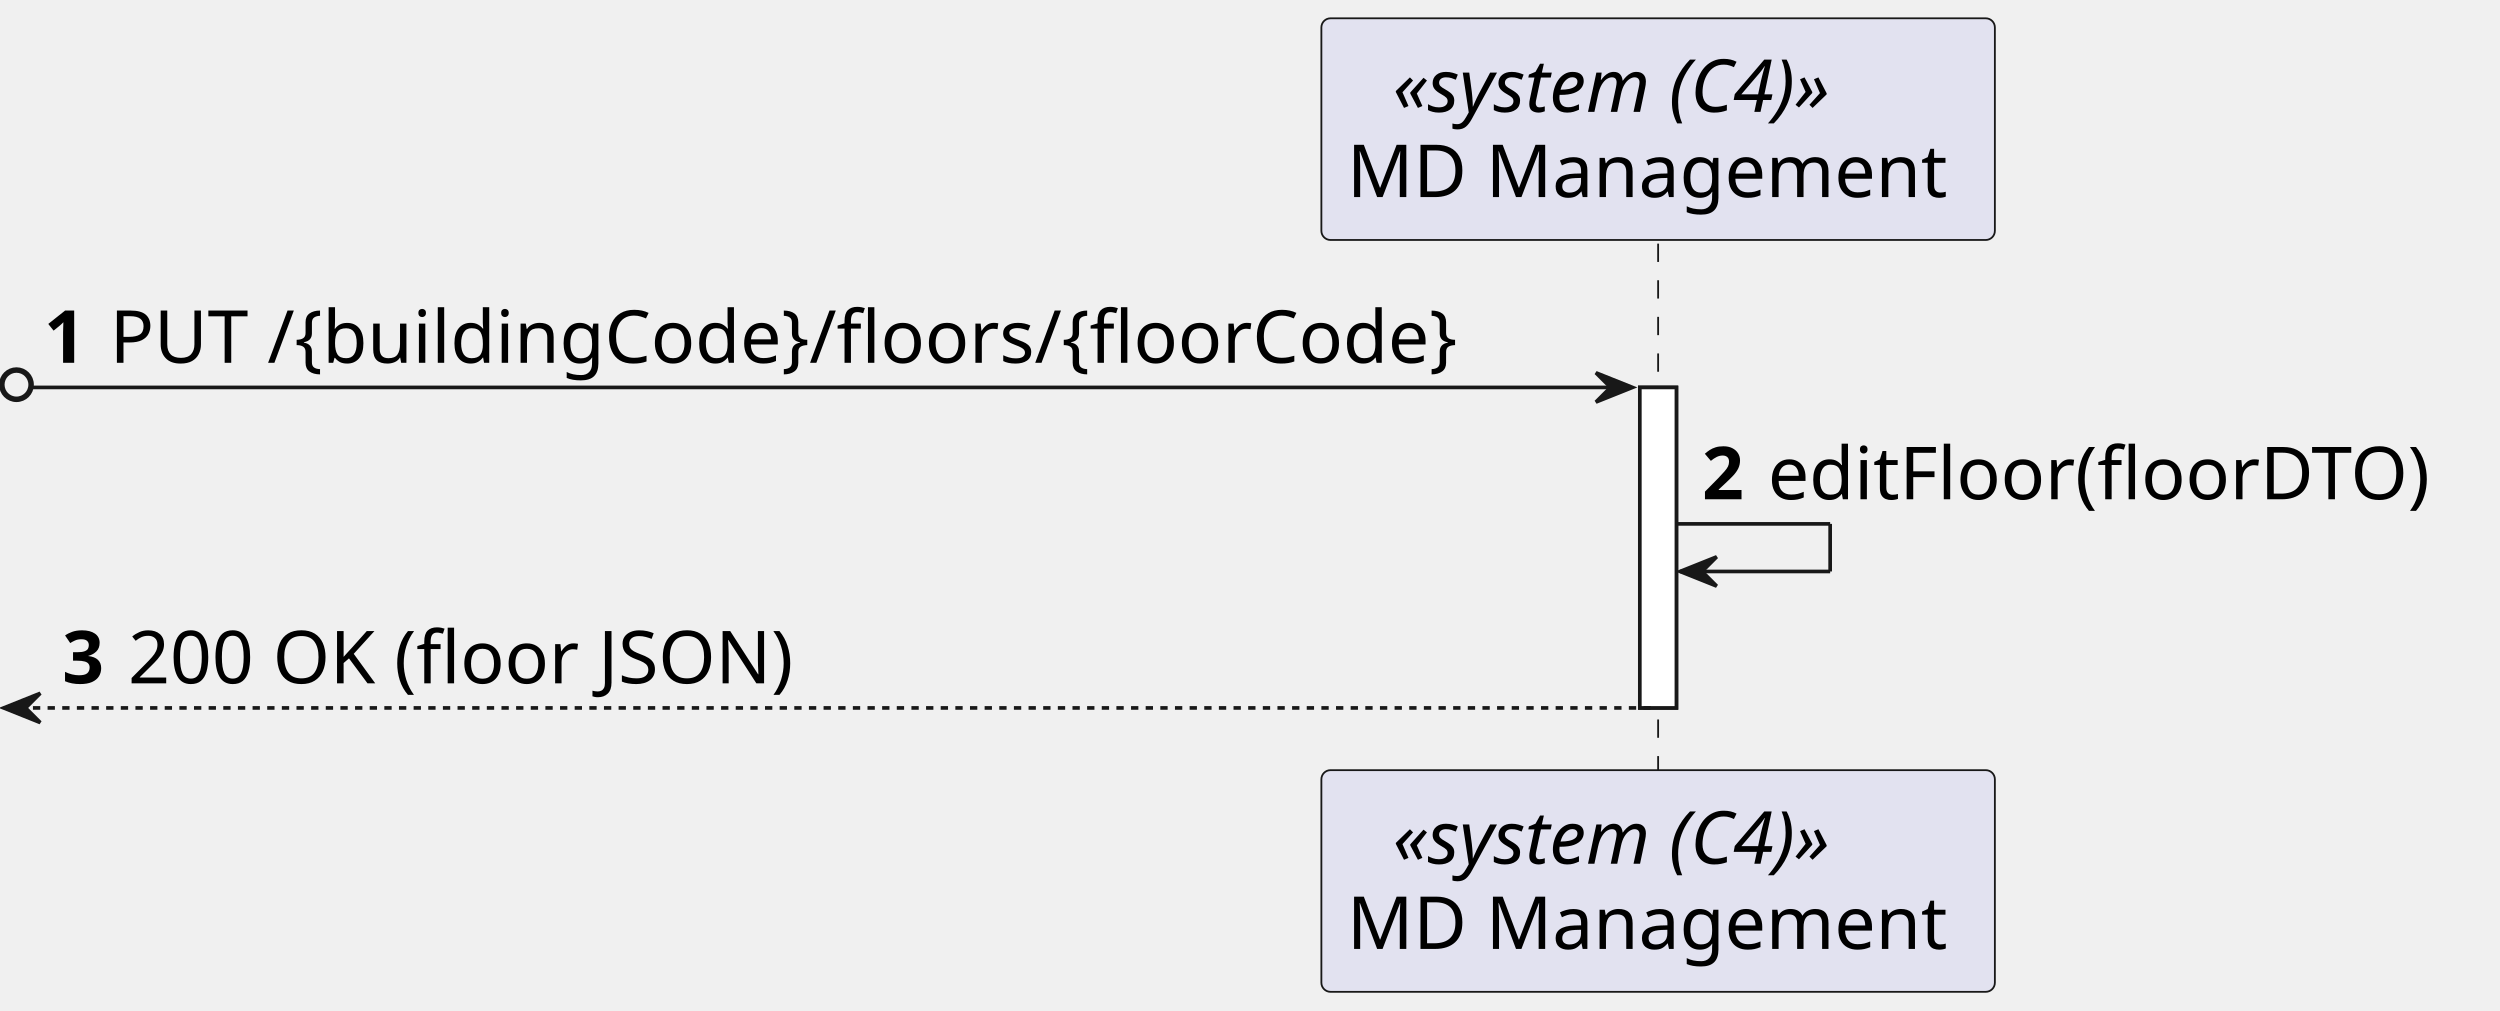
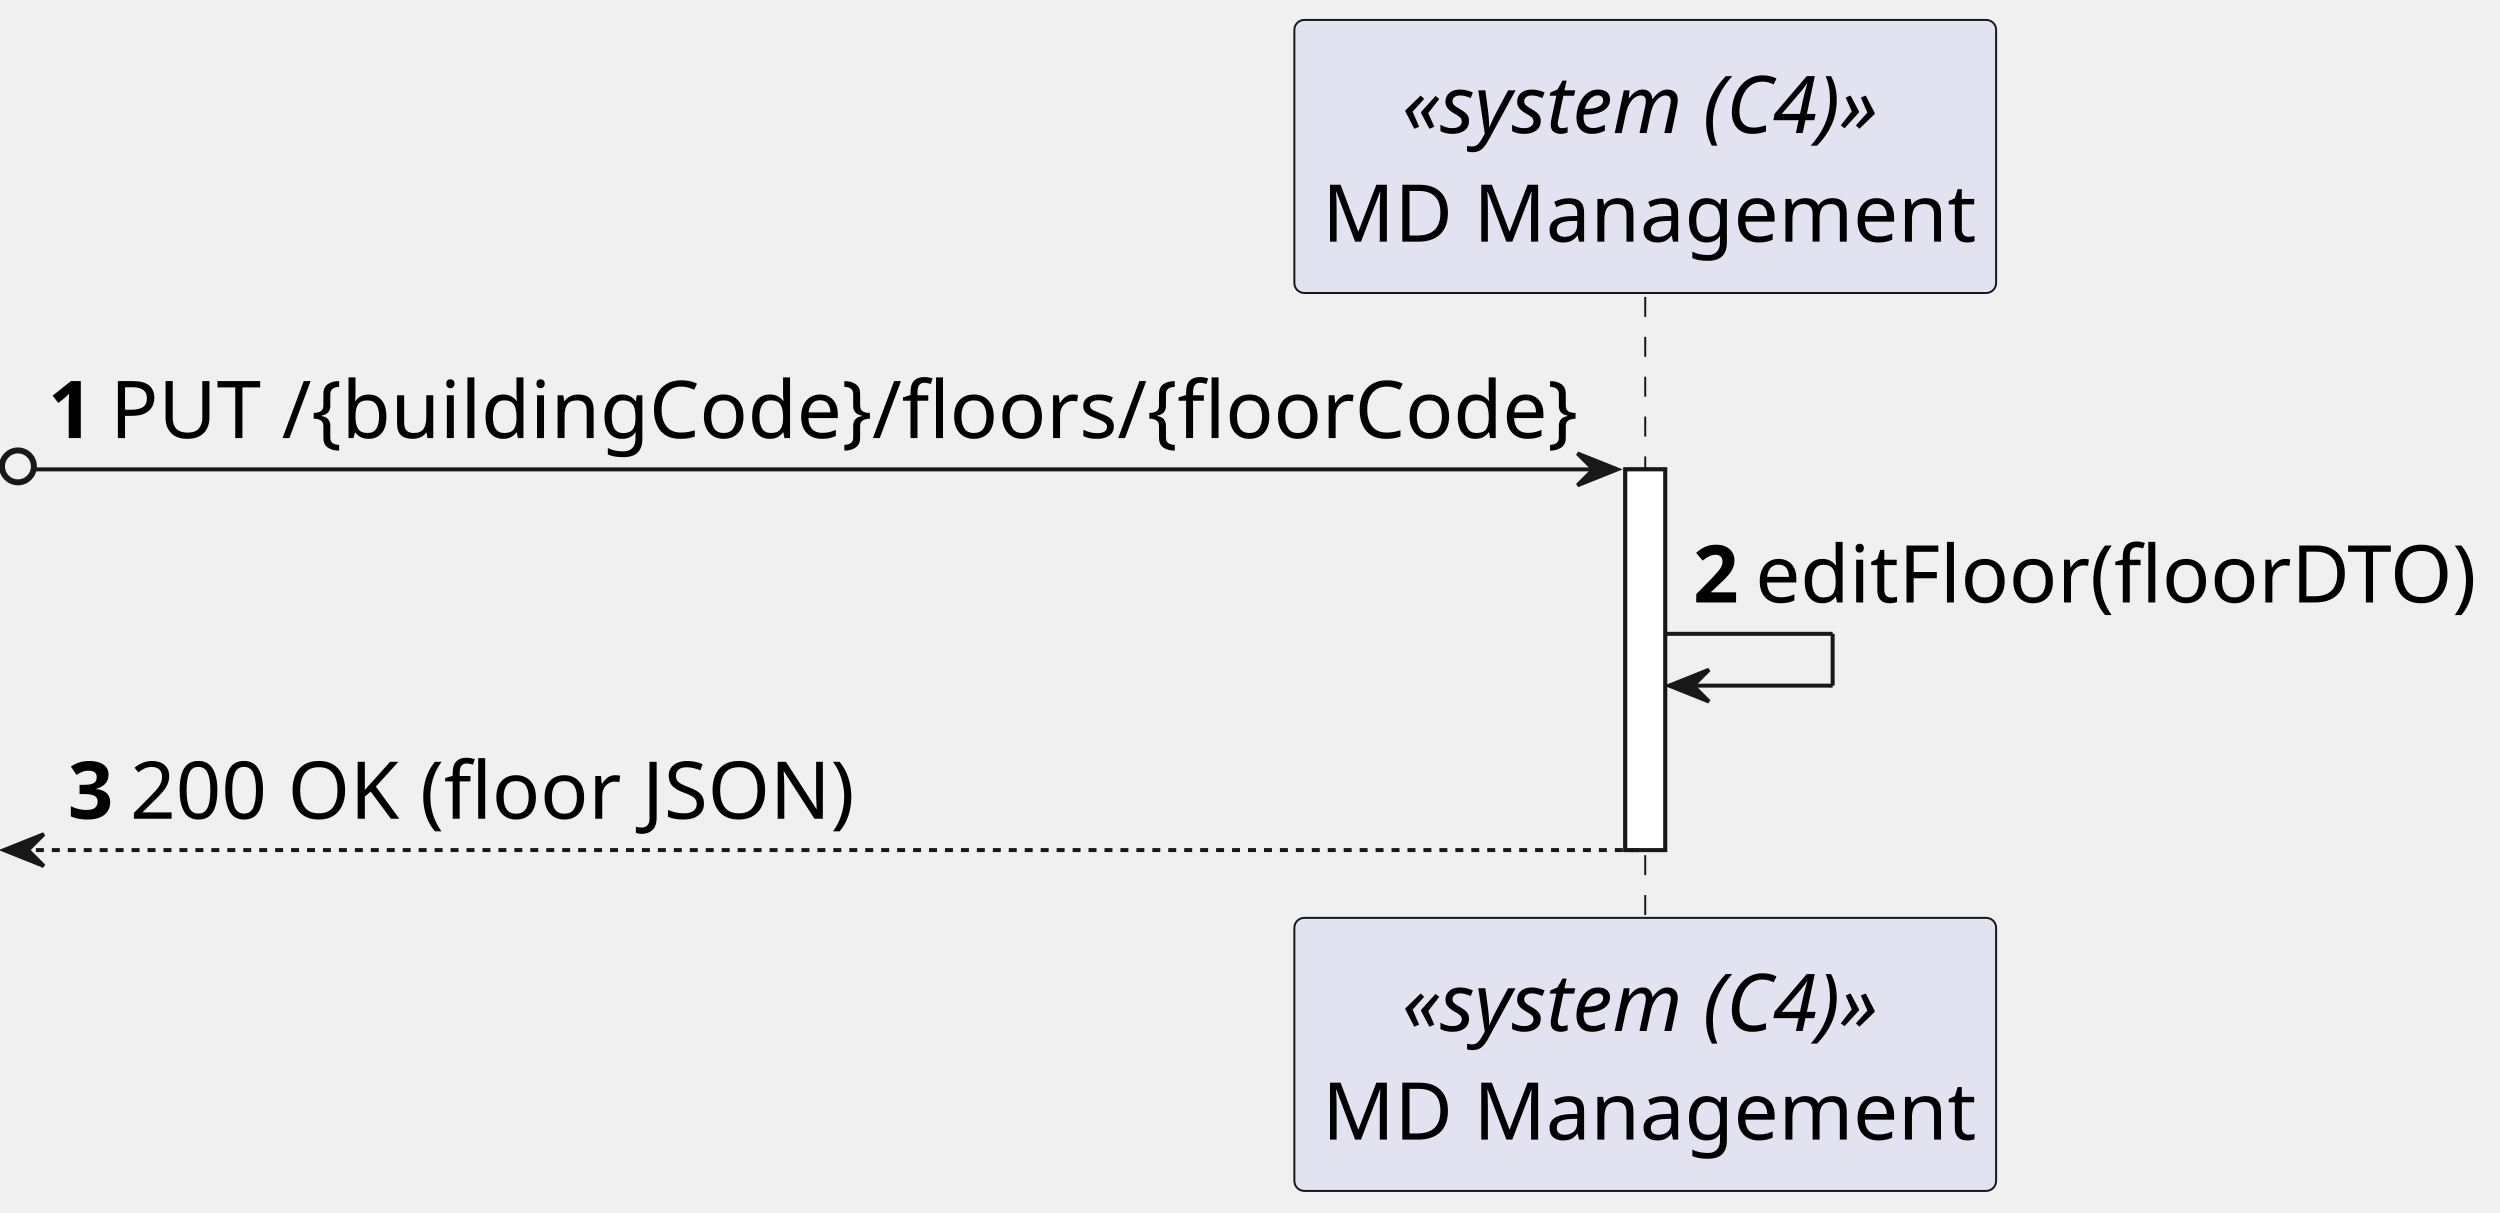
- <svg xmlns="http://www.w3.org/2000/svg" contentStyleType="text/css" height="276px" preserveAspectRatio="none" style="width:683px;height:276px;background:#FFFFFF;" version="1.1" viewBox="0 0 683 276" width="683px" zoomAndPan="magnify">
+ <svg xmlns="http://www.w3.org/2000/svg" contentStyleType="text/css" height="304px" preserveAspectRatio="none" style="width:627px;height:304px;background:#FFFFFF;" version="1.1" viewBox="0 0 627 304" width="627px" zoomAndPan="magnify">
  <defs />
  <g>
-     <rect fill="#FFFFFF" height="87.562" style="stroke:#181818;stroke-width:1.0;" width="10" x="448" y="105.844" />
-     <line style="stroke:#181818;stroke-width:0.5;stroke-dasharray:5.0,5.0;" x1="453" x2="453" y1="66.562" y2="211.406" />
-     <rect fill="#E2E2F0" height="60.562" rx="2.5" ry="2.5" style="stroke:#181818;stroke-width:0.5;" width="184" x="361" y="5" />
-     <text fill="#000000" font-family="sans-serif" font-size="20" font-style="italic" lengthAdjust="spacing" textLength="145" x="380.5" y="30.564">«system (C4)»</text>
-     <text fill="#000000" font-family="sans-serif" font-size="20" lengthAdjust="spacing" textLength="170" x="368" y="53.846">MD Management</text>
-     <rect fill="#E2E2F0" height="60.562" rx="2.5" ry="2.5" style="stroke:#181818;stroke-width:0.5;" width="184" x="361" y="210.406" />
-     <text fill="#000000" font-family="sans-serif" font-size="20" font-style="italic" lengthAdjust="spacing" textLength="145" x="380.5" y="235.971">«system (C4)»</text>
-     <text fill="#000000" font-family="sans-serif" font-size="20" lengthAdjust="spacing" textLength="170" x="368" y="259.252">MD Management</text>
-     <rect fill="#FFFFFF" height="87.562" style="stroke:#181818;stroke-width:1.0;" width="10" x="448" y="105.844" />
-     <ellipse cx="4.5" cy="105.094" fill="none" rx="4" ry="4" style="stroke:#181818;stroke-width:1.5;" />
-     <polygon fill="#181818" points="436,101.844,446,105.844,436,109.844,440,105.844" style="stroke:#181818;stroke-width:1.0;" />
-     <line style="stroke:#181818;stroke-width:1.0;" x1="9" x2="442" y1="105.844" y2="105.844" />
-     <text fill="#000000" font-family="sans-serif" font-size="20" font-weight="bold" lengthAdjust="spacing" textLength="14" x="12" y="99.127">1</text>
-     <text fill="#000000" font-family="sans-serif" font-size="20" lengthAdjust="spacing" textLength="403" x="30" y="99.127">PUT /{buildingCode}/floors/{floorCode}</text>
-     <line style="stroke:#181818;stroke-width:1.0;" x1="458" x2="500" y1="143.125" y2="143.125" />
-     <line style="stroke:#181818;stroke-width:1.0;" x1="500" x2="500" y1="143.125" y2="156.125" />
-     <line style="stroke:#181818;stroke-width:1.0;" x1="459" x2="500" y1="156.125" y2="156.125" />
-     <polygon fill="#181818" points="469,152.125,459,156.125,469,160.125,465,156.125" style="stroke:#181818;stroke-width:1.0;" />
-     <text fill="#000000" font-family="sans-serif" font-size="20" font-weight="bold" lengthAdjust="spacing" textLength="14" x="465" y="136.408">2</text>
-     <text fill="#000000" font-family="sans-serif" font-size="20" lengthAdjust="spacing" textLength="193" x="483" y="136.408">editFloor(floorDTO)</text>
-     <polygon fill="#181818" points="11,189.406,1,193.406,11,197.406,7,193.406" style="stroke:#181818;stroke-width:1.0;" />
-     <line style="stroke:#181818;stroke-width:1.0;stroke-dasharray:2.0,2.0;" x1="5" x2="452" y1="193.406" y2="193.406" />
-     <text fill="#000000" font-family="sans-serif" font-size="20" font-weight="bold" lengthAdjust="spacing" textLength="14" x="17" y="186.69">3</text>
-     <text fill="#000000" font-family="sans-serif" font-size="20" lengthAdjust="spacing" textLength="197" x="35" y="186.69">200 OK (floor JSON)</text>
+     <rect fill="#FFFFFF" height="95.48" style="stroke:#181818;stroke-width:1.0;" width="10" x="407.625" y="117.72" />
+     <line style="stroke:#181818;stroke-width:0.5;stroke-dasharray:5.0,5.0;" x1="412.625" x2="412.625" y1="74.48" y2="231.2" />
+     <rect fill="#E2E2F0" height="68.48" rx="2.5" ry="2.5" style="stroke:#181818;stroke-width:0.5;" width="176" x="324.625" y="5" />
+     <text fill="#000000" font-family="sans-serif" font-size="20" font-style="italic" lengthAdjust="spacing" textLength="122" x="351.625" y="33.38">«system (C4)»</text>
+     <text fill="#000000" font-family="sans-serif" font-size="20" lengthAdjust="spacing" textLength="162" x="331.625" y="60.62">MD Management</text>
+     <rect fill="#E2E2F0" height="68.48" rx="2.5" ry="2.5" style="stroke:#181818;stroke-width:0.5;" width="176" x="324.625" y="230.2" />
+     <text fill="#000000" font-family="sans-serif" font-size="20" font-style="italic" lengthAdjust="spacing" textLength="122" x="351.625" y="258.58">«system (C4)»</text>
+     <text fill="#000000" font-family="sans-serif" font-size="20" lengthAdjust="spacing" textLength="162" x="331.625" y="285.82">MD Management</text>
+     <rect fill="#FFFFFF" height="95.48" style="stroke:#181818;stroke-width:1.0;" width="10" x="407.625" y="117.72" />
+     <ellipse cx="4.5" cy="116.97" fill="none" rx="4" ry="4" style="stroke:#181818;stroke-width:1.5;" />
+     <polygon fill="#181818" points="395.625,113.72,405.625,117.72,395.625,121.72,399.625,117.72" style="stroke:#181818;stroke-width:1.0;" />
+     <line style="stroke:#181818;stroke-width:1.0;" x1="9" x2="401.625" y1="117.72" y2="117.72" />
+     <text fill="#000000" font-family="sans-serif" font-size="20" font-weight="bold" lengthAdjust="spacing" textLength="11.625" x="12" y="109.86">1</text>
+     <text fill="#000000" font-family="sans-serif" font-size="20" lengthAdjust="spacing" textLength="365" x="27.625" y="109.86">PUT /{buildingCode}/floors/{floorCode}</text>
+     <line style="stroke:#181818;stroke-width:1.0;" x1="417.625" x2="459.625" y1="158.96" y2="158.96" />
+     <line style="stroke:#181818;stroke-width:1.0;" x1="459.625" x2="459.625" y1="158.96" y2="171.96" />
+     <line style="stroke:#181818;stroke-width:1.0;" x1="418.625" x2="459.625" y1="171.96" y2="171.96" />
+     <polygon fill="#181818" points="428.625,167.96,418.625,171.96,428.625,175.96,424.625,171.96" style="stroke:#181818;stroke-width:1.0;" />
+     <text fill="#000000" font-family="sans-serif" font-size="20" font-weight="bold" lengthAdjust="spacing" textLength="11.625" x="424.625" y="151.1">2</text>
+     <text fill="#000000" font-family="sans-serif" font-size="20" lengthAdjust="spacing" textLength="180" x="440.25" y="151.1">editFloor(floorDTO)</text>
+     <polygon fill="#181818" points="11,209.2,1,213.2,11,217.2,7,213.2" style="stroke:#181818;stroke-width:1.0;" />
+     <line style="stroke:#181818;stroke-width:1.0;stroke-dasharray:2.0,2.0;" x1="5" x2="411.625" y1="213.2" y2="213.2" />
+     <text fill="#000000" font-family="sans-serif" font-size="20" font-weight="bold" lengthAdjust="spacing" textLength="11.625" x="17" y="205.34">3</text>
+     <text fill="#000000" font-family="sans-serif" font-size="20" lengthAdjust="spacing" textLength="179" x="32.625" y="205.34">200 OK (floor JSON)</text>
  </g>
</svg>
